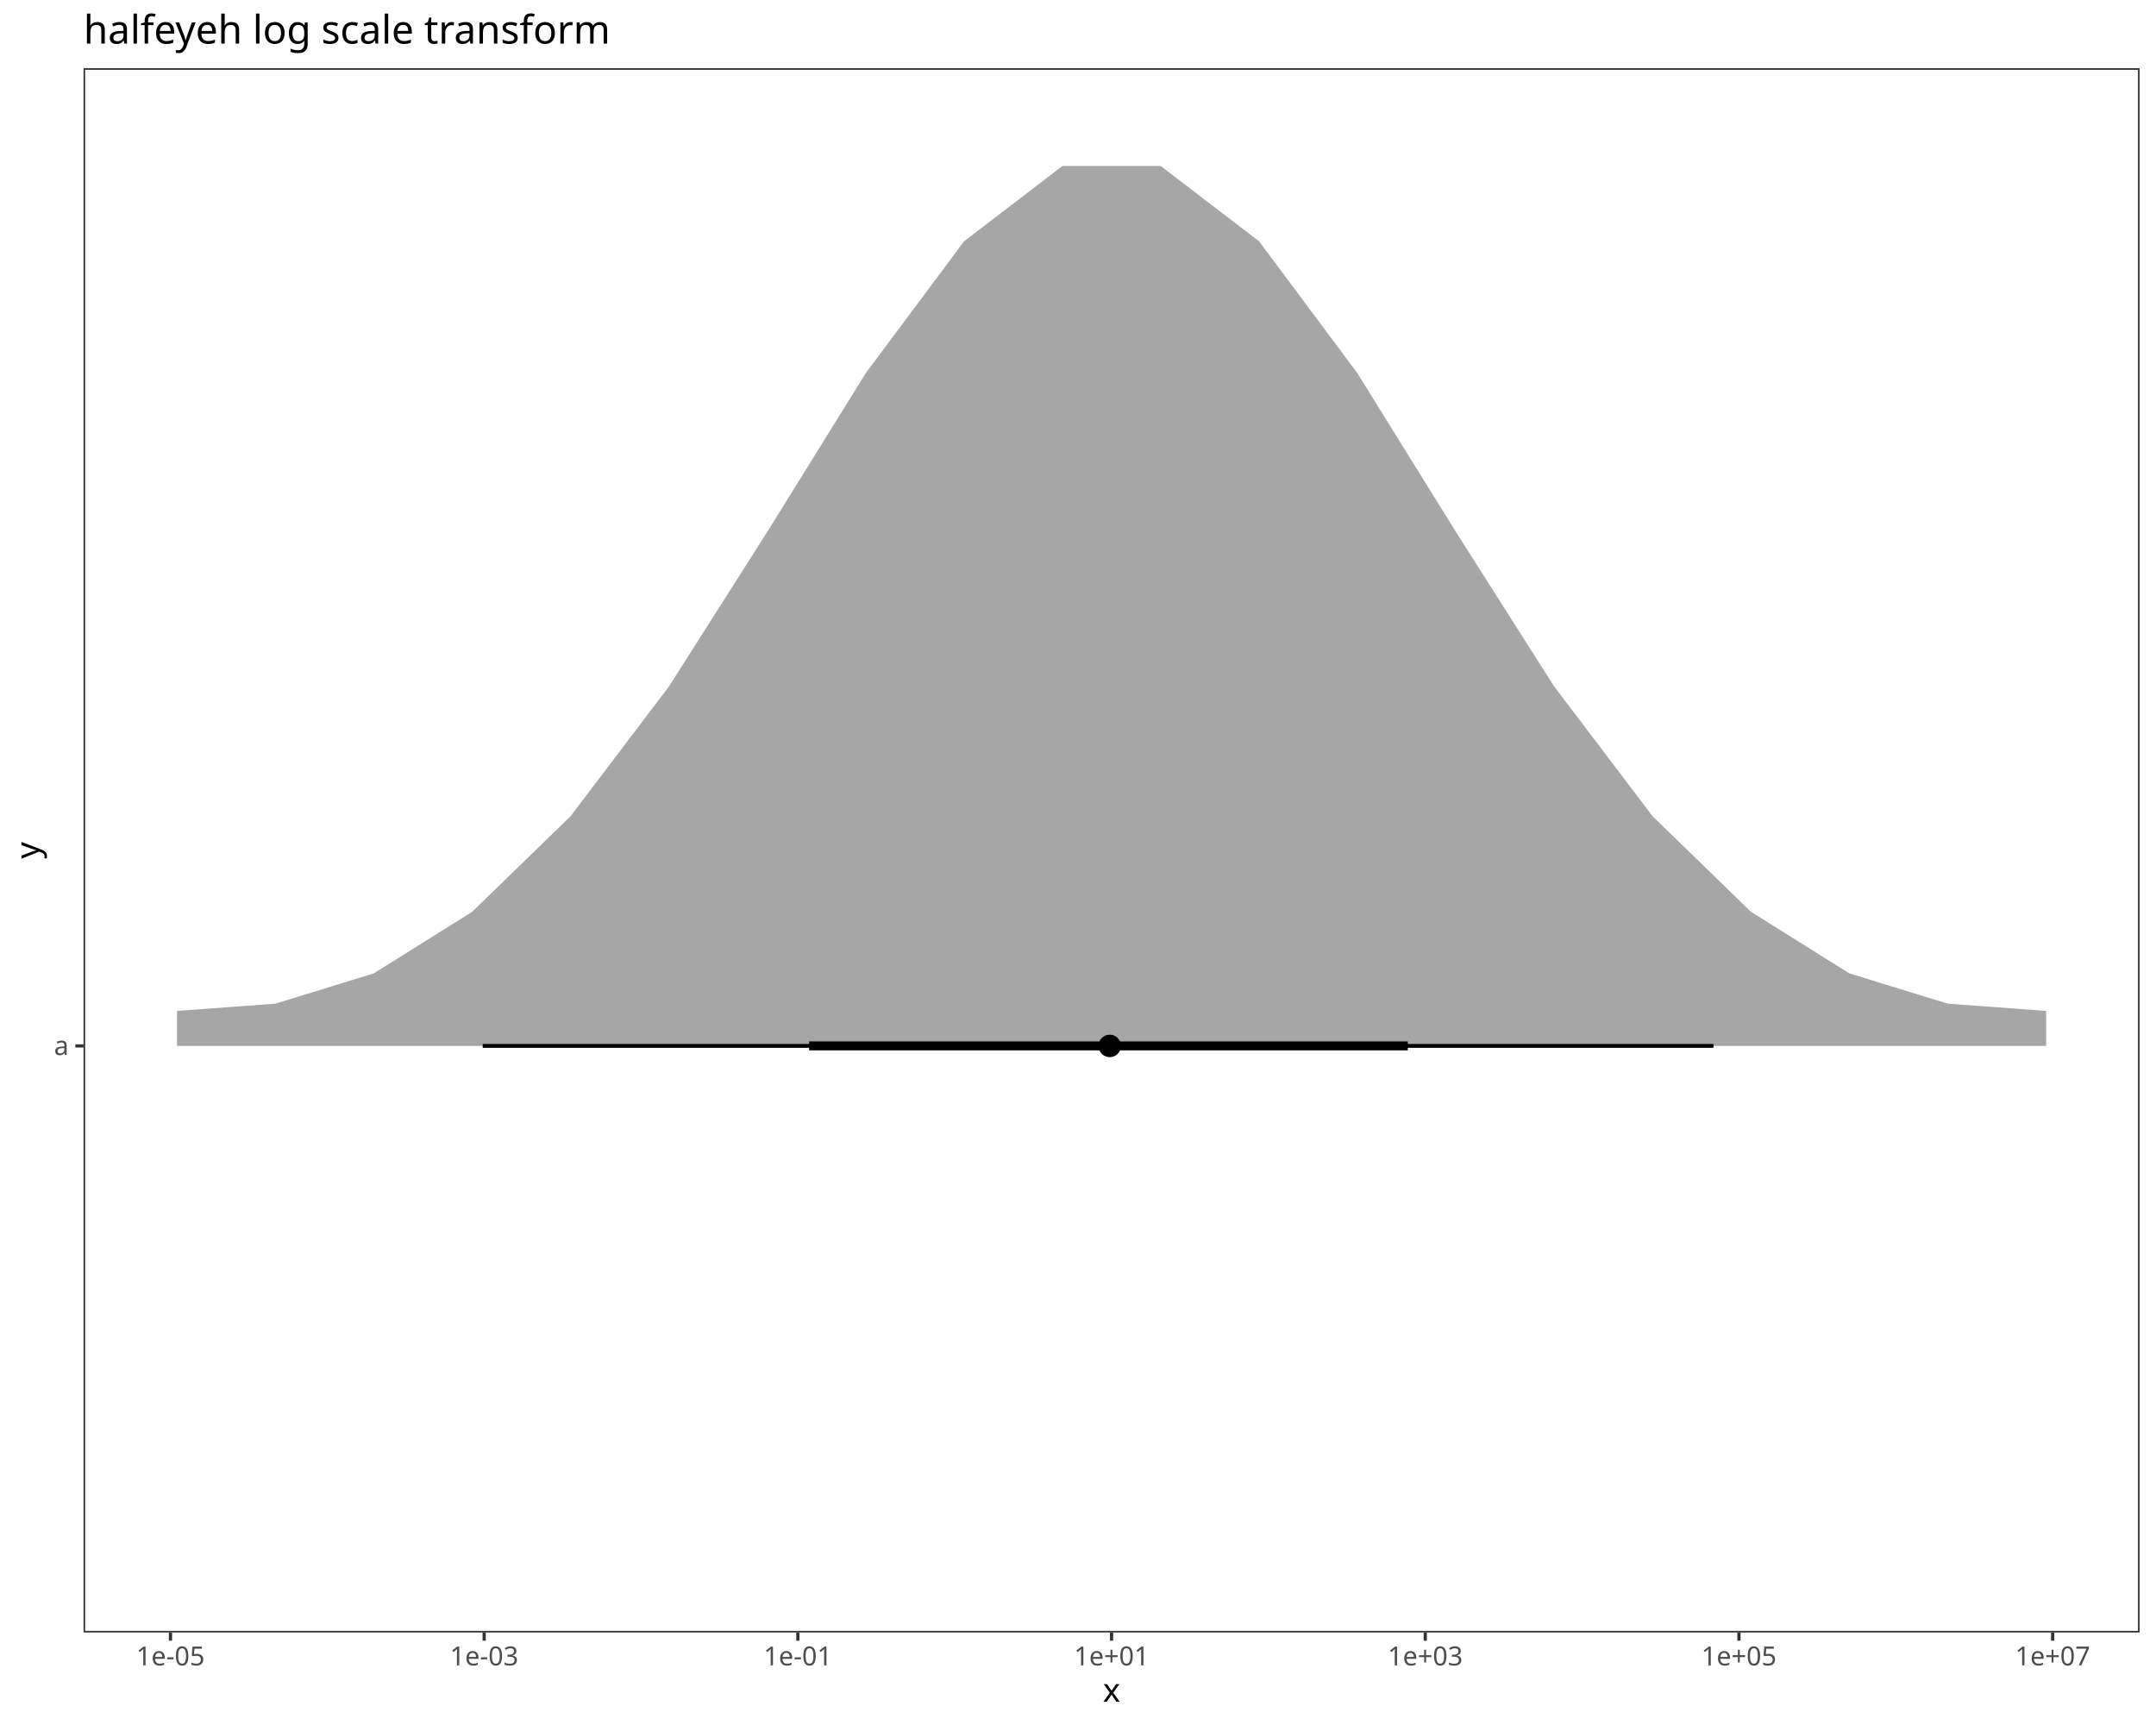
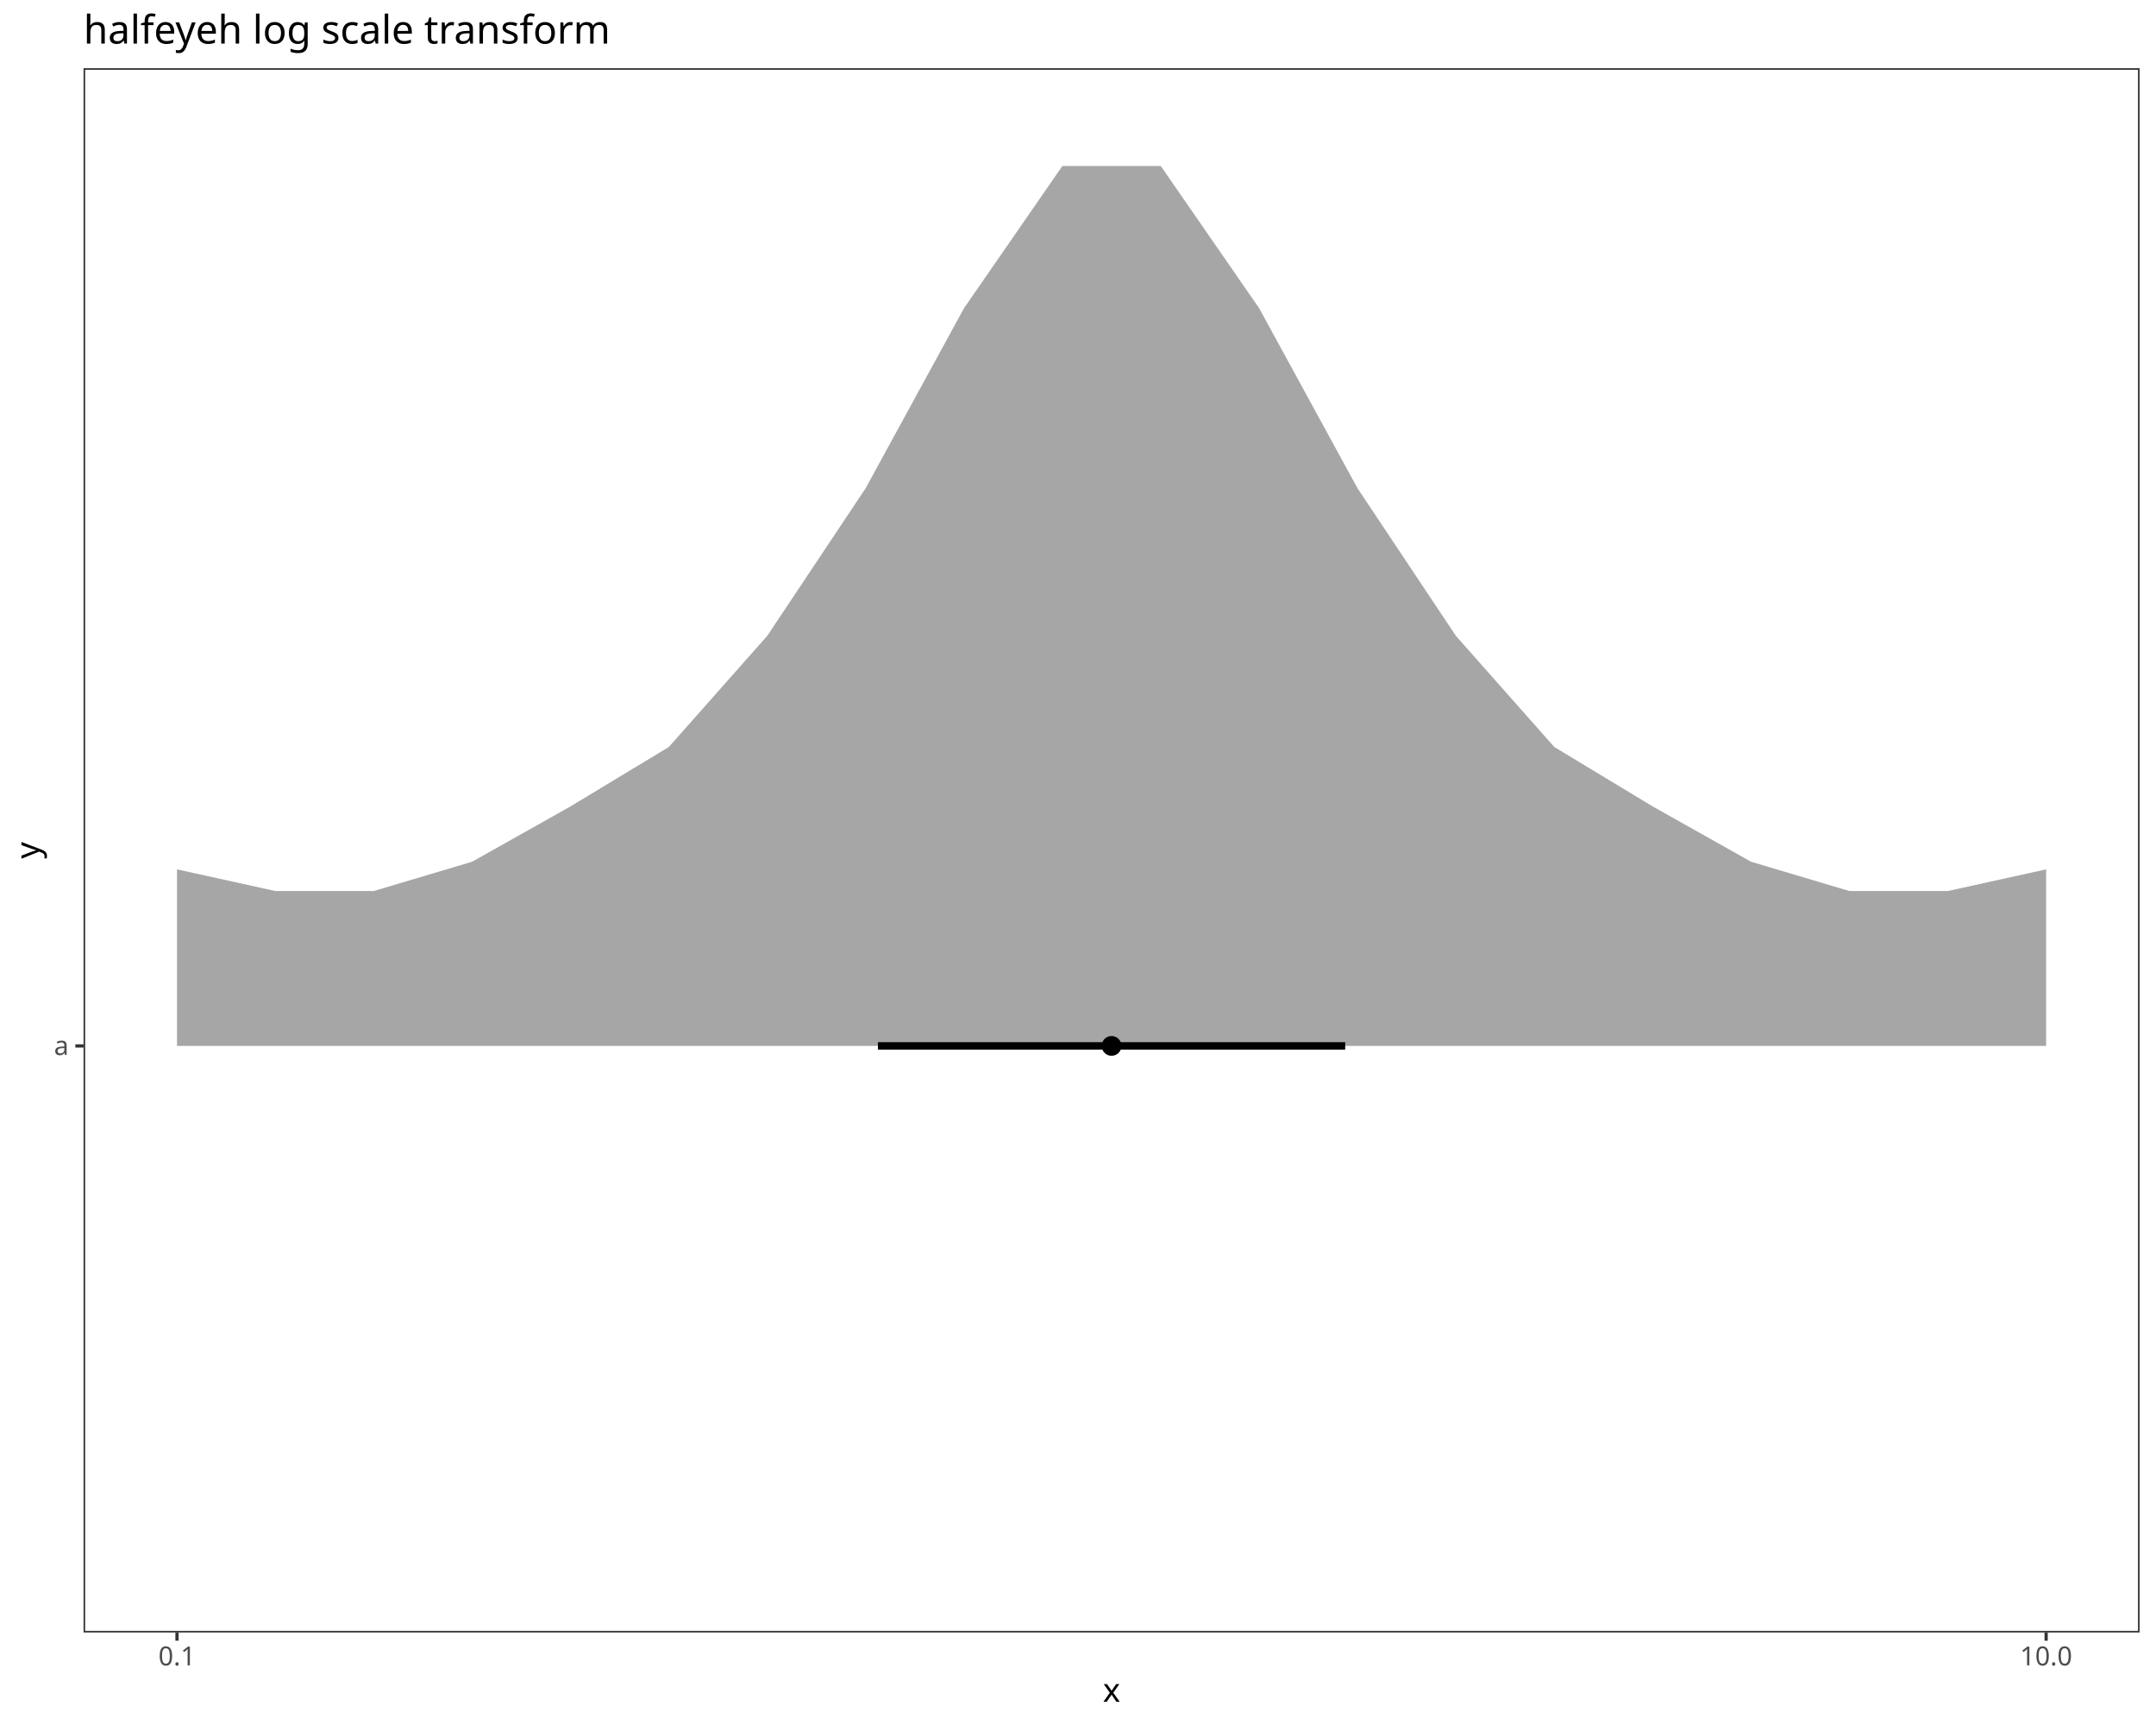
<svg xmlns="http://www.w3.org/2000/svg" class="svglite" data-engine-version="2.0" width="720.00pt" height="576.00pt" viewBox="0 0 720.00 576.00">
  <defs>
    <style type="text/css">
    .svglite line, .svglite polyline, .svglite polygon, .svglite path, .svglite rect, .svglite circle {
      fill: none;
      stroke: #000000;
      stroke-linecap: round;
      stroke-linejoin: round;
      stroke-miterlimit: 10.00;
    }
  </style>
  </defs>
  <rect width="100%" height="100%" style="stroke: none; fill: #FFFFFF;" />
  <defs>
    <clipPath id="cpMC4wMHw3MjAuMDB8MC4wMHw1NzYuMDA=">
      <rect x="0.00" y="0.00" width="720.00" height="576.00" />
    </clipPath>
  </defs>
  <g clip-path="url(#cpMC4wMHw3MjAuMDB8MC4wMHw1NzYuMDA=)">
    <rect x="0.00" y="0.00" width="720.00" height="576.00" style="stroke-width: 1.07; stroke: #FFFFFF; fill: #FFFFFF;" />
  </g>
  <defs>
    <clipPath id="cpMjcuOTB8NzE0LjUyfDIyLjc4fDU0NS4xMQ==">
      <rect x="27.90" y="22.78" width="686.62" height="522.33" />
    </clipPath>
  </defs>
  <g clip-path="url(#cpMjcuOTB8NzE0LjUyfDIyLjc4fDU0NS4xMQ==)">
    <rect x="27.90" y="22.78" width="686.62" height="522.33" style="stroke-width: 1.07; stroke: none; fill: #FFFFFF;" />
-     <polygon points="59.11,337.56 91.96,335.14 124.81,325.03 157.67,304.47 190.52,272.57 223.37,229.26 256.23,177.59 289.08,124.67 321.93,80.59 354.78,55.43 387.64,55.43 420.49,80.59 453.34,124.67 486.19,177.59 519.05,229.26 551.90,272.57 584.75,304.47 617.61,325.03 650.46,335.14 683.31,337.56 683.31,349.24 650.46,349.24 617.61,349.24 584.75,349.24 551.90,349.24 519.05,349.24 486.19,349.24 453.34,349.24 420.49,349.24 387.64,349.24 354.78,349.24 321.93,349.24 289.08,349.24 256.23,349.24 223.37,349.24 190.52,349.24 157.67,349.24 124.81,349.24 91.96,349.24 59.11,349.24 " style="stroke-width: 2.13; stroke: none; fill: #A6A6A6;" />
-     <line x1="161.20" y1="349.24" x2="572.23" y2="349.24" style="stroke-width: 1.28; stroke-linecap: butt;" />
-     <line x1="270.21" y1="349.24" x2="470.14" y2="349.24" style="stroke-width: 2.99; stroke-linecap: butt;" />
-     <circle cx="370.60" cy="349.24" r="1.68" style="stroke-width: 1.06; fill: #000000;" />
-     <circle cx="370.60" cy="349.24" r="3.22" style="stroke-width: 1.06; fill: #000000;" />
+     <polygon points="59.11,290.29 91.96,297.53 124.81,297.53 157.67,287.74 190.52,269.27 223.37,249.42 256.23,212.31 289.08,163.03 321.93,102.91 354.78,55.43 387.64,55.43 420.49,102.91 453.34,163.03 486.19,212.31 519.05,249.42 551.90,269.27 584.75,287.74 617.61,297.53 650.46,297.53 683.31,290.29 683.31,349.24 650.46,349.24 617.61,349.24 584.75,349.24 551.90,349.24 519.05,349.24 486.19,349.24 453.34,349.24 420.49,349.24 387.64,349.24 354.78,349.24 321.93,349.24 289.08,349.24 256.23,349.24 223.37,349.24 190.52,349.24 157.67,349.24 124.81,349.24 91.96,349.24 59.11,349.24 " style="stroke-width: 2.13; stroke: none; fill: #A6A6A6;" />
+     <line x1="293.18" y1="349.24" x2="449.23" y2="349.24" style="stroke-width: 2.49; stroke-linecap: butt;" />
+     <circle cx="371.21" cy="349.24" r="2.77" style="stroke-width: 1.06; fill: #000000;" />
    <rect x="27.90" y="22.78" width="686.62" height="522.33" style="stroke-width: 1.07; stroke: #333333;" />
  </g>
  <g clip-path="url(#cpMC4wMHw3MjAuMDB8MC4wMHw1NzYuMDA=)">
    <text x="22.97" y="352.27" text-anchor="end" style="font-size: 8.80px; fill: #4D4D4D; font-family: sans;" textLength="4.89px" lengthAdjust="spacingAndGlyphs">a</text>
    <polyline points="25.16,349.24 27.90,349.24 " style="stroke-width: 1.07; stroke: #333333; stroke-linecap: butt;" />
-     <polyline points="56.93,547.85 56.93,545.11 " style="stroke-width: 1.07; stroke: #333333; stroke-linecap: butt;" />
-     <polyline points="161.69,547.85 161.69,545.11 " style="stroke-width: 1.07; stroke: #333333; stroke-linecap: butt;" />
-     <polyline points="266.45,547.85 266.45,545.11 " style="stroke-width: 1.07; stroke: #333333; stroke-linecap: butt;" />
-     <polyline points="371.21,547.85 371.21,545.11 " style="stroke-width: 1.07; stroke: #333333; stroke-linecap: butt;" />
-     <polyline points="475.97,547.85 475.97,545.11 " style="stroke-width: 1.07; stroke: #333333; stroke-linecap: butt;" />
-     <polyline points="580.73,547.85 580.73,545.11 " style="stroke-width: 1.07; stroke: #333333; stroke-linecap: butt;" />
-     <polyline points="685.49,547.85 685.49,545.11 " style="stroke-width: 1.07; stroke: #333333; stroke-linecap: butt;" />
-     <text x="56.93" y="556.10" text-anchor="middle" style="font-size: 8.80px; fill: #4D4D4D; font-family: sans;" textLength="22.51px" lengthAdjust="spacingAndGlyphs">1e-05</text>
-     <text x="161.69" y="556.10" text-anchor="middle" style="font-size: 8.80px; fill: #4D4D4D; font-family: sans;" textLength="22.51px" lengthAdjust="spacingAndGlyphs">1e-03</text>
-     <text x="266.45" y="556.10" text-anchor="middle" style="font-size: 8.80px; fill: #4D4D4D; font-family: sans;" textLength="22.51px" lengthAdjust="spacingAndGlyphs">1e-01</text>
-     <text x="371.21" y="556.10" text-anchor="middle" style="font-size: 8.80px; fill: #4D4D4D; font-family: sans;" textLength="24.72px" lengthAdjust="spacingAndGlyphs">1e+01</text>
-     <text x="475.97" y="556.10" text-anchor="middle" style="font-size: 8.80px; fill: #4D4D4D; font-family: sans;" textLength="24.72px" lengthAdjust="spacingAndGlyphs">1e+03</text>
-     <text x="580.73" y="556.10" text-anchor="middle" style="font-size: 8.80px; fill: #4D4D4D; font-family: sans;" textLength="24.72px" lengthAdjust="spacingAndGlyphs">1e+05</text>
-     <text x="685.49" y="556.10" text-anchor="middle" style="font-size: 8.80px; fill: #4D4D4D; font-family: sans;" textLength="24.72px" lengthAdjust="spacingAndGlyphs">1e+07</text>
+     <polyline points="59.11,547.85 59.11,545.11 " style="stroke-width: 1.07; stroke: #333333; stroke-linecap: butt;" />
+     <polyline points="683.31,547.85 683.31,545.11 " style="stroke-width: 1.07; stroke: #333333; stroke-linecap: butt;" />
+     <text x="59.11" y="556.10" text-anchor="middle" style="font-size: 8.80px; fill: #4D4D4D; font-family: sans;" textLength="12.23px" lengthAdjust="spacingAndGlyphs">0.1</text>
+     <text x="683.31" y="556.10" text-anchor="middle" style="font-size: 8.80px; fill: #4D4D4D; font-family: sans;" textLength="17.13px" lengthAdjust="spacingAndGlyphs">10.0</text>
    <text x="371.21" y="568.24" text-anchor="middle" style="font-size: 11.00px; font-family: sans;" textLength="5.50px" lengthAdjust="spacingAndGlyphs">x</text>
    <text transform="translate(13.05,283.95) rotate(-90)" text-anchor="middle" style="font-size: 11.00px; font-family: sans;" textLength="5.50px" lengthAdjust="spacingAndGlyphs">y</text>
    <text x="27.90" y="14.56" style="font-size: 13.20px; font-family: sans;" textLength="165.11px" lengthAdjust="spacingAndGlyphs">halfeyeh log scale transform</text>
  </g>
</svg>
